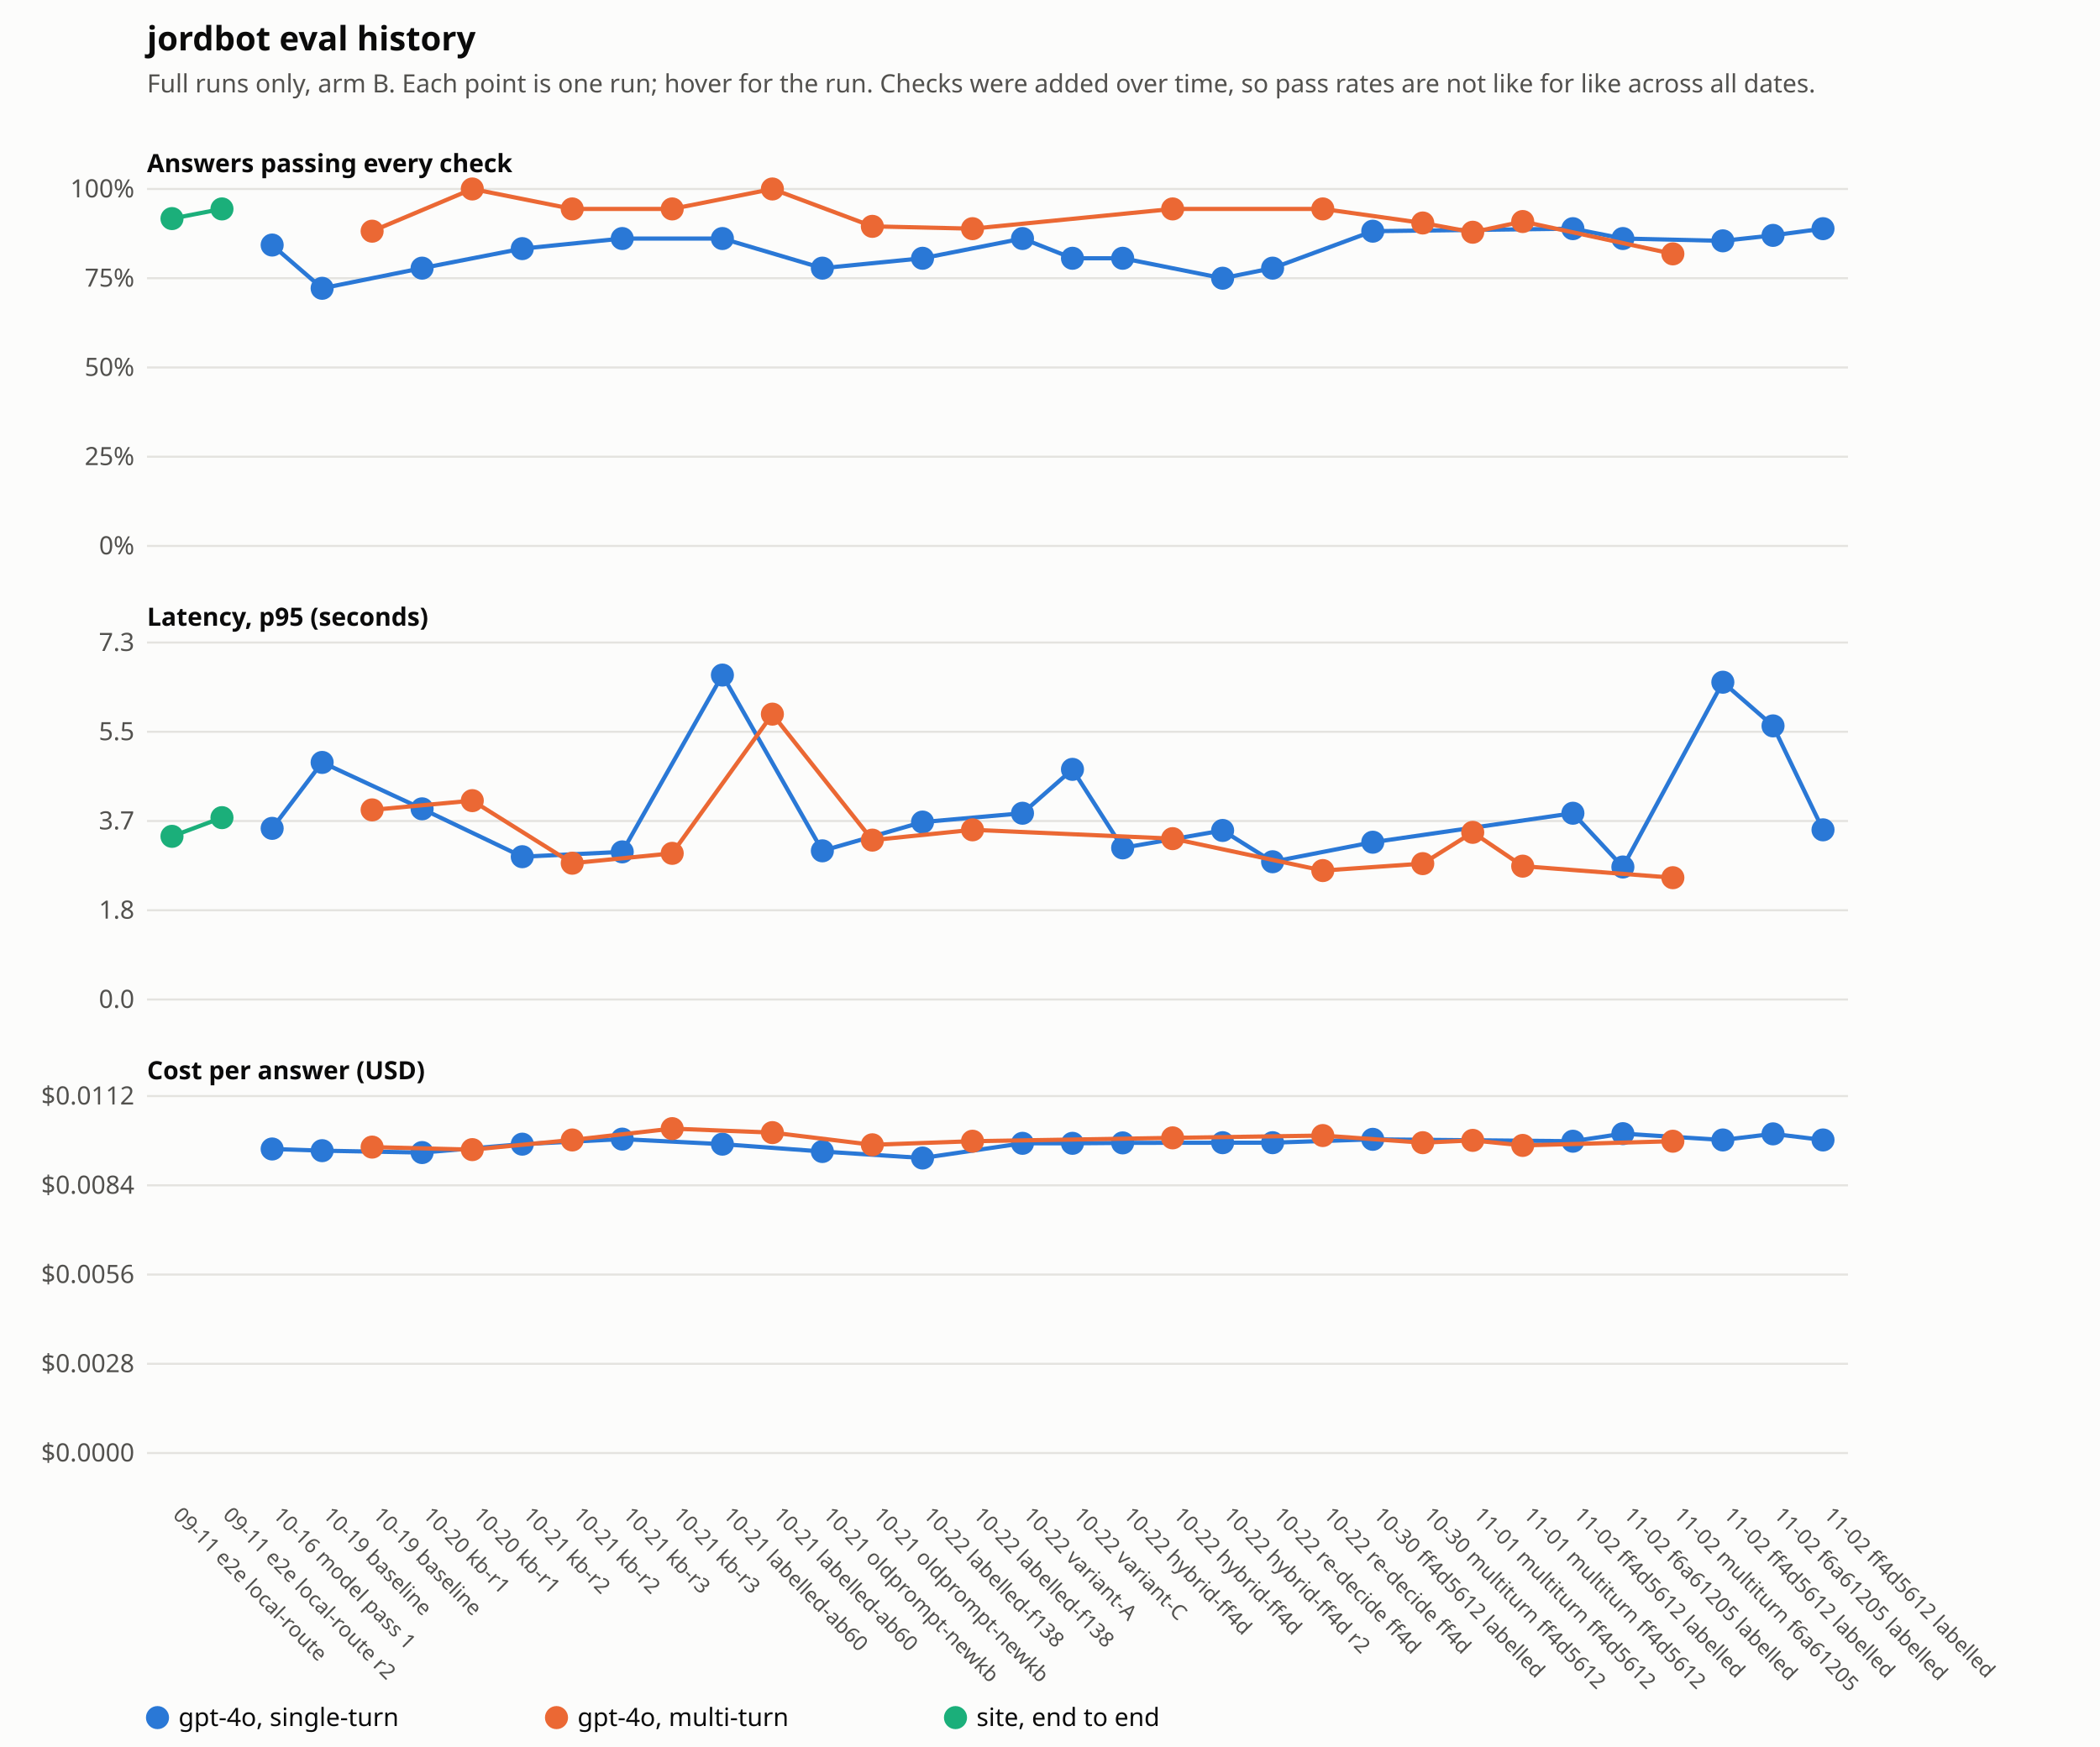
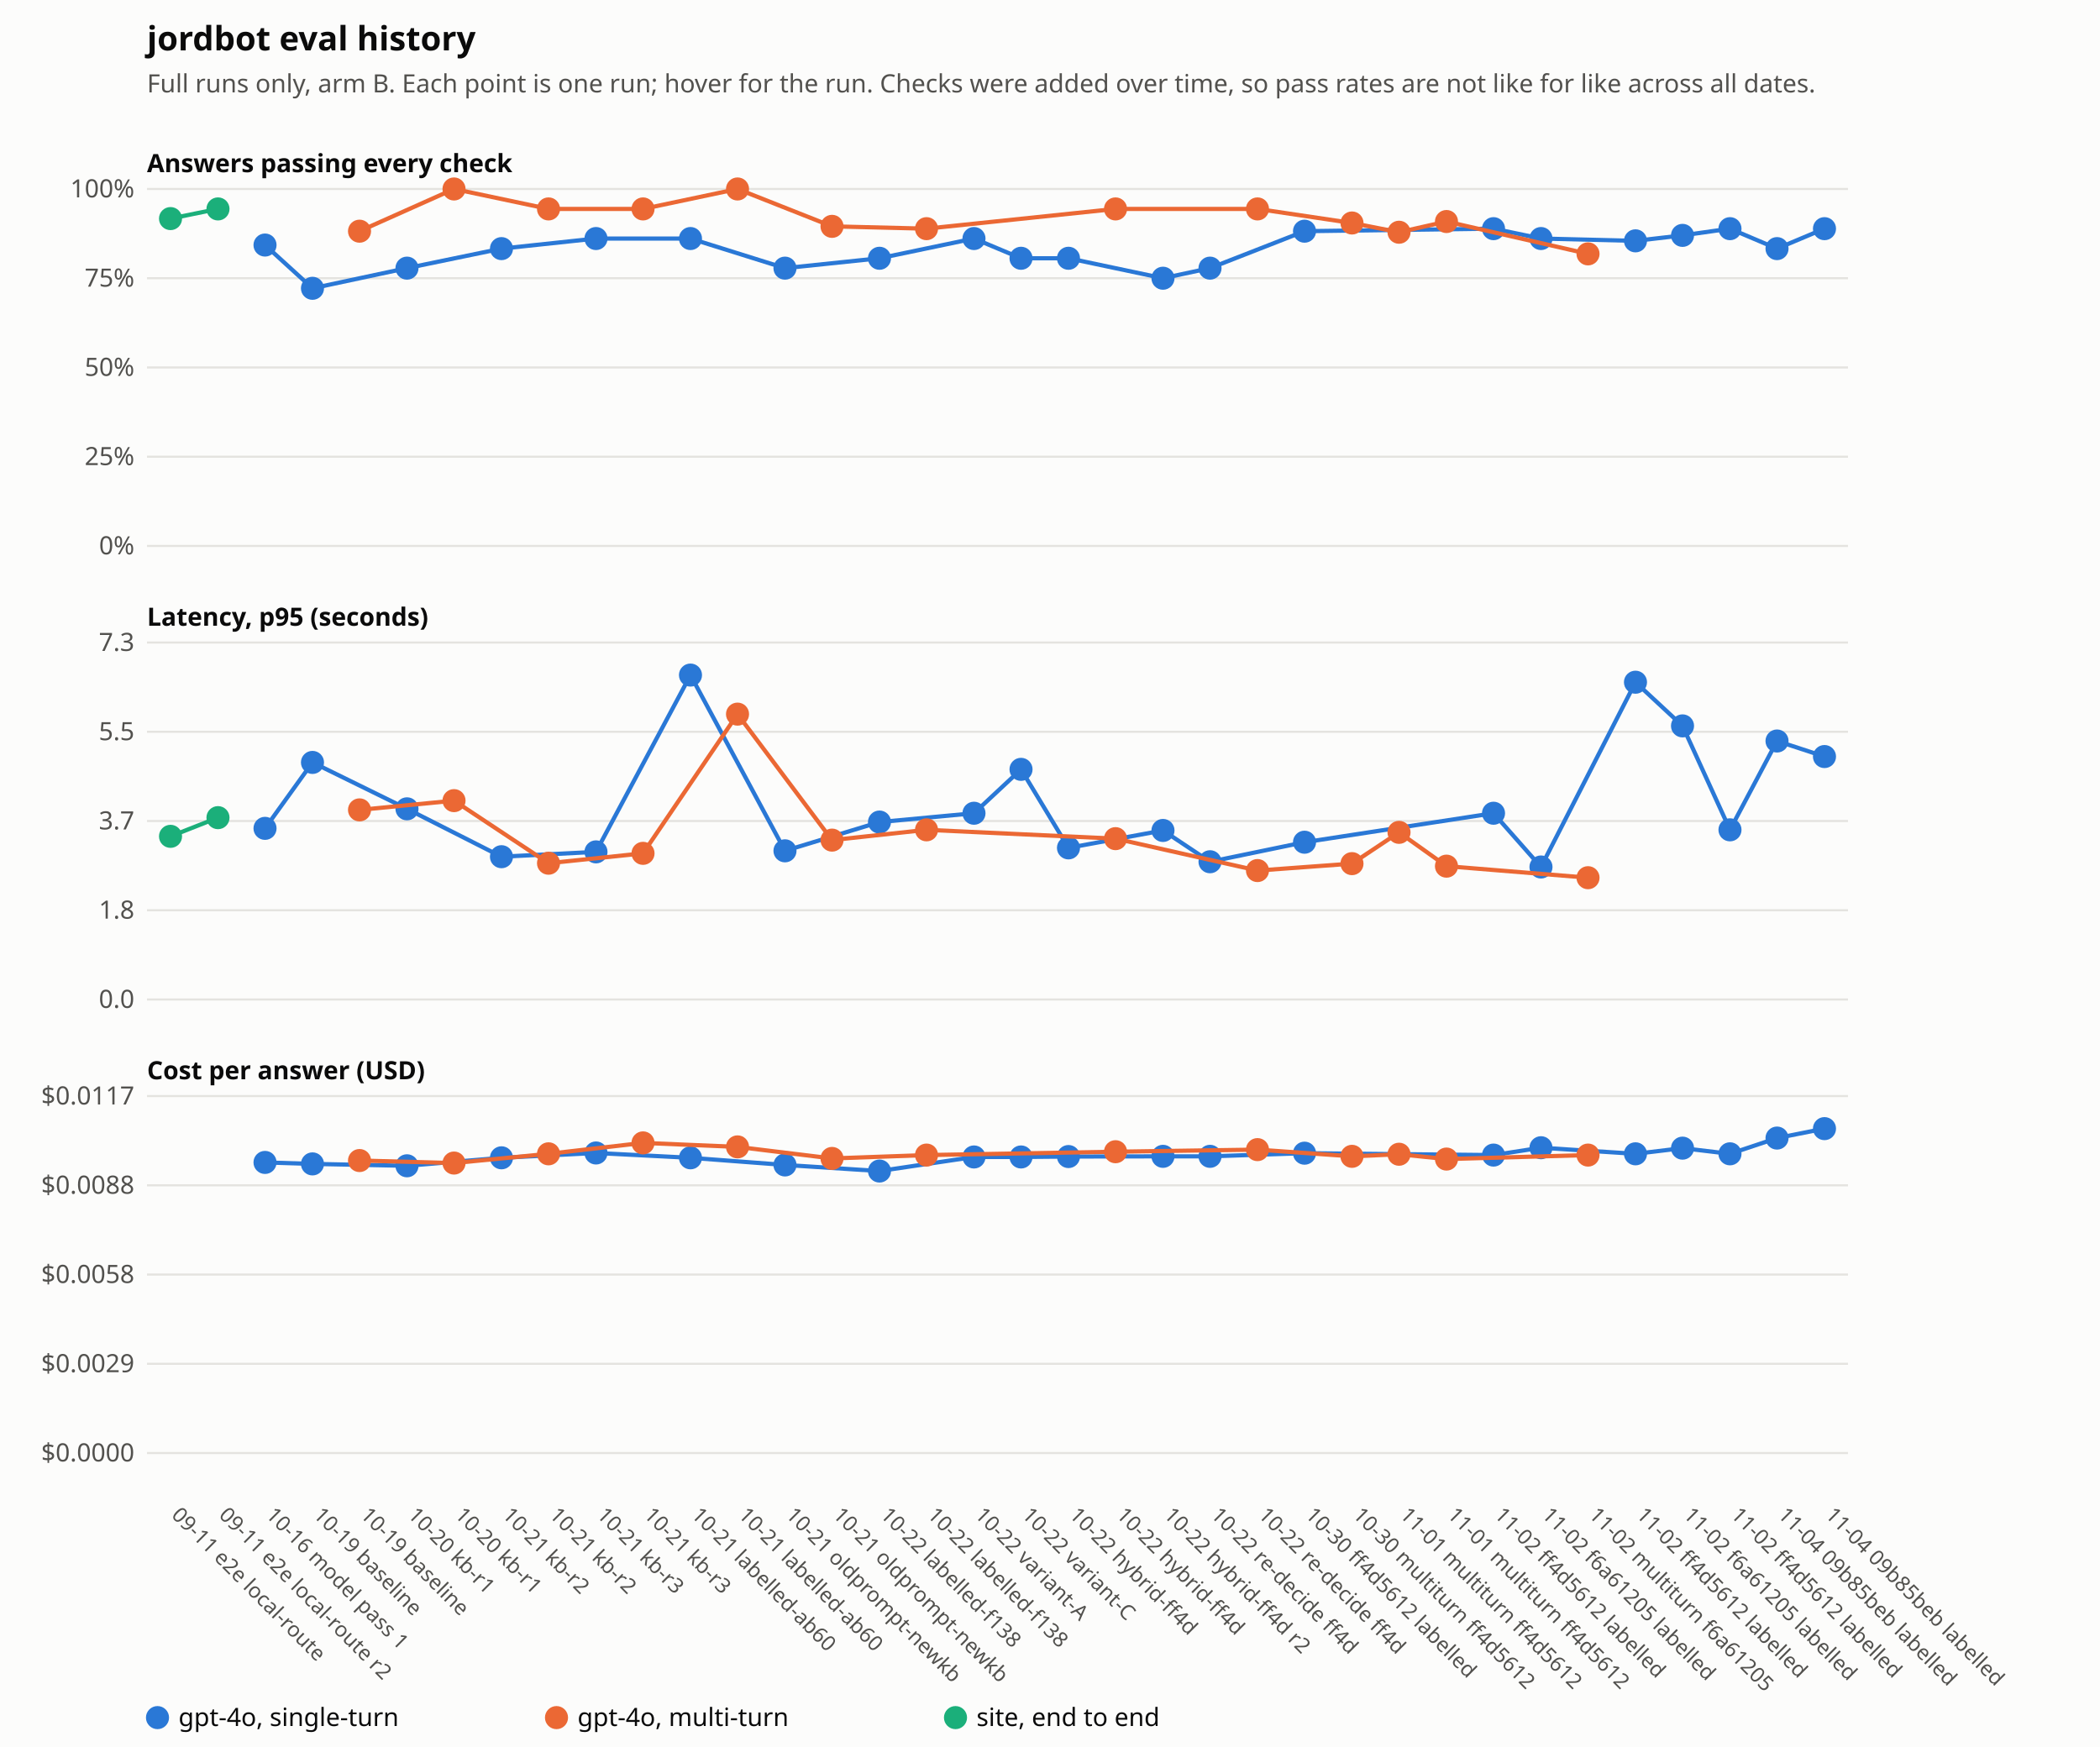
<svg xmlns="http://www.w3.org/2000/svg" viewBox="0 0 1000 832" width="1000" height="832" font-family="system-ui, sans-serif" font-size="12" role="img" aria-label="Eval history: pass rate, p95 latency and cost per answer by run">
  <style>.bg{fill:#fcfcfb}.t1{fill:#0b0b0b}.t2{fill:#52514e}.grid{stroke:#e4e3df}.s0{stroke:#2a78d6;fill:#2a78d6}.s1{stroke:#eb6834;fill:#eb6834}.s2{stroke:#1baf7a;fill:#1baf7a}@media (prefers-color-scheme: dark){.bg{fill:#1a1a19}.t1{fill:#f0efec}.t2{fill:#c3c2b7}.grid{stroke:#383835}.s0{stroke:#3987e5;fill:#3987e5}.s1{stroke:#d95926;fill:#d95926}.s2{stroke:#199e70;fill:#199e70}}</style>
  <rect class="bg" width="1000" height="832" />
  <text class="t1" x="70" y="24" font-size="16" font-weight="600">jordbot eval history</text>
  <text class="t2" x="70" y="44">Full runs only, arm B. Each point is one run; hover for the run. Checks were added over time, so pass rates are not like for like across all dates.</text>
  <text class="t1" x="70" y="82" font-weight="600">Answers passing every check</text>
  <line class="grid" x1="70" x2="880" y1="260.0" y2="260.0" />
  <text class="t2" x="64" y="264.0" text-anchor="end">0%</text>
  <line class="grid" x1="70" x2="880" y1="217.5" y2="217.5" />
  <text class="t2" x="64" y="221.5" text-anchor="end">25%</text>
  <line class="grid" x1="70" x2="880" y1="175.0" y2="175.0" />
  <text class="t2" x="64" y="179.0" text-anchor="end">50%</text>
  <line class="grid" x1="70" x2="880" y1="132.5" y2="132.5" />
  <text class="t2" x="64" y="136.5" text-anchor="end">75%</text>
  <line class="grid" x1="70" x2="880" y1="90.0" y2="90.0" />
  <text class="t2" x="64" y="94.0" text-anchor="end">100%</text>
-   <polyline class="s0" fill="none" stroke-width="2" points="129.6,116.7 153.4,137.3 201.0,127.7 248.7,118.4 296.3,113.6 344.0,113.6 391.6,127.7 439.3,123.0 486.9,113.6 510.7,123.0 534.6,123.0 582.2,132.5 606.0,127.7 653.7,110.1 749.0,108.9 772.8,113.6 820.4,114.7 844.3,112.1 868.1,108.9" style="fill:none" />
-   <circle class="s0" cx="129.6" cy="116.7" r="4.5" stroke="#fcfcfb" stroke-width="2" />
-   <circle class="s0" cx="153.4" cy="137.3" r="4.5" stroke="#fcfcfb" stroke-width="2" />
-   <circle class="s0" cx="201.0" cy="127.7" r="4.5" stroke="#fcfcfb" stroke-width="2" />
-   <circle class="s0" cx="248.7" cy="118.4" r="4.5" stroke="#fcfcfb" stroke-width="2" />
-   <circle class="s0" cx="296.3" cy="113.6" r="4.5" stroke="#fcfcfb" stroke-width="2" />
-   <circle class="s0" cx="344.0" cy="113.6" r="4.5" stroke="#fcfcfb" stroke-width="2" />
-   <circle class="s0" cx="391.6" cy="127.7" r="4.5" stroke="#fcfcfb" stroke-width="2" />
-   <circle class="s0" cx="439.3" cy="123.0" r="4.5" stroke="#fcfcfb" stroke-width="2" />
-   <circle class="s0" cx="486.9" cy="113.6" r="4.5" stroke="#fcfcfb" stroke-width="2" />
-   <circle class="s0" cx="510.7" cy="123.0" r="4.5" stroke="#fcfcfb" stroke-width="2" />
-   <circle class="s0" cx="534.6" cy="123.0" r="4.5" stroke="#fcfcfb" stroke-width="2" />
-   <circle class="s0" cx="582.2" cy="132.5" r="4.5" stroke="#fcfcfb" stroke-width="2" />
-   <circle class="s0" cx="606.0" cy="127.7" r="4.5" stroke="#fcfcfb" stroke-width="2" />
-   <circle class="s0" cx="653.7" cy="110.1" r="4.5" stroke="#fcfcfb" stroke-width="2" />
-   <circle class="s0" cx="749.0" cy="108.9" r="4.5" stroke="#fcfcfb" stroke-width="2" />
-   <circle class="s0" cx="772.8" cy="113.6" r="4.5" stroke="#fcfcfb" stroke-width="2" />
-   <circle class="s0" cx="820.4" cy="114.7" r="4.5" stroke="#fcfcfb" stroke-width="2" />
-   <circle class="s0" cx="844.3" cy="112.1" r="4.5" stroke="#fcfcfb" stroke-width="2" />
-   <circle class="s0" cx="868.1" cy="108.9" r="4.5" stroke="#fcfcfb" stroke-width="2" />
-   <polyline class="s1" fill="none" stroke-width="2" points="177.2,110.1 224.9,90.0 272.5,99.5 320.1,99.5 367.8,90.0 415.4,107.8 463.1,108.9 558.4,99.5 629.9,99.5 677.5,106.2 701.3,110.6 725.1,105.5 796.6,120.9" style="fill:none" />
-   <circle class="s1" cx="177.2" cy="110.1" r="4.5" stroke="#fcfcfb" stroke-width="2" />
-   <circle class="s1" cx="224.9" cy="90.0" r="4.5" stroke="#fcfcfb" stroke-width="2" />
-   <circle class="s1" cx="272.5" cy="99.5" r="4.5" stroke="#fcfcfb" stroke-width="2" />
-   <circle class="s1" cx="320.1" cy="99.5" r="4.5" stroke="#fcfcfb" stroke-width="2" />
-   <circle class="s1" cx="367.8" cy="90.0" r="4.5" stroke="#fcfcfb" stroke-width="2" />
-   <circle class="s1" cx="415.4" cy="107.8" r="4.5" stroke="#fcfcfb" stroke-width="2" />
-   <circle class="s1" cx="463.1" cy="108.9" r="4.5" stroke="#fcfcfb" stroke-width="2" />
-   <circle class="s1" cx="558.4" cy="99.5" r="4.5" stroke="#fcfcfb" stroke-width="2" />
-   <circle class="s1" cx="629.9" cy="99.5" r="4.5" stroke="#fcfcfb" stroke-width="2" />
-   <circle class="s1" cx="677.5" cy="106.2" r="4.5" stroke="#fcfcfb" stroke-width="2" />
-   <circle class="s1" cx="701.3" cy="110.6" r="4.5" stroke="#fcfcfb" stroke-width="2" />
-   <circle class="s1" cx="725.1" cy="105.5" r="4.5" stroke="#fcfcfb" stroke-width="2" />
-   <circle class="s1" cx="796.6" cy="120.9" r="4.5" stroke="#fcfcfb" stroke-width="2" />
-   <polyline class="s2" fill="none" stroke-width="2" points="81.9,104.1 105.7,99.5" style="fill:none" />
-   <circle class="s2" cx="81.9" cy="104.1" r="4.5" stroke="#fcfcfb" stroke-width="2" />
-   <circle class="s2" cx="105.7" cy="99.5" r="4.5" stroke="#fcfcfb" stroke-width="2" />
+   <polyline class="s0" fill="none" stroke-width="2" points="126.2,116.7 148.8,137.3 193.8,127.7 238.8,118.4 283.8,113.6 328.8,113.6 373.8,127.7 418.8,123.0 463.8,113.6 486.2,123.0 508.8,123.0 553.8,132.5 576.2,127.7 621.2,110.1 711.2,108.9 733.8,113.6 778.8,114.7 801.2,112.1 823.8,108.9 846.2,118.4 868.8,108.9" style="fill:none" />
+   <circle class="s0" cx="126.2" cy="116.7" r="4.5" stroke="#fcfcfb" stroke-width="2" />
+   <circle class="s0" cx="148.8" cy="137.3" r="4.5" stroke="#fcfcfb" stroke-width="2" />
+   <circle class="s0" cx="193.8" cy="127.7" r="4.5" stroke="#fcfcfb" stroke-width="2" />
+   <circle class="s0" cx="238.8" cy="118.4" r="4.5" stroke="#fcfcfb" stroke-width="2" />
+   <circle class="s0" cx="283.8" cy="113.6" r="4.5" stroke="#fcfcfb" stroke-width="2" />
+   <circle class="s0" cx="328.8" cy="113.6" r="4.5" stroke="#fcfcfb" stroke-width="2" />
+   <circle class="s0" cx="373.8" cy="127.7" r="4.5" stroke="#fcfcfb" stroke-width="2" />
+   <circle class="s0" cx="418.8" cy="123.0" r="4.5" stroke="#fcfcfb" stroke-width="2" />
+   <circle class="s0" cx="463.8" cy="113.6" r="4.5" stroke="#fcfcfb" stroke-width="2" />
+   <circle class="s0" cx="486.2" cy="123.0" r="4.5" stroke="#fcfcfb" stroke-width="2" />
+   <circle class="s0" cx="508.8" cy="123.0" r="4.5" stroke="#fcfcfb" stroke-width="2" />
+   <circle class="s0" cx="553.8" cy="132.5" r="4.5" stroke="#fcfcfb" stroke-width="2" />
+   <circle class="s0" cx="576.2" cy="127.7" r="4.5" stroke="#fcfcfb" stroke-width="2" />
+   <circle class="s0" cx="621.2" cy="110.1" r="4.5" stroke="#fcfcfb" stroke-width="2" />
+   <circle class="s0" cx="711.2" cy="108.9" r="4.5" stroke="#fcfcfb" stroke-width="2" />
+   <circle class="s0" cx="733.8" cy="113.6" r="4.5" stroke="#fcfcfb" stroke-width="2" />
+   <circle class="s0" cx="778.8" cy="114.7" r="4.5" stroke="#fcfcfb" stroke-width="2" />
+   <circle class="s0" cx="801.2" cy="112.1" r="4.5" stroke="#fcfcfb" stroke-width="2" />
+   <circle class="s0" cx="823.8" cy="108.9" r="4.5" stroke="#fcfcfb" stroke-width="2" />
+   <circle class="s0" cx="846.2" cy="118.4" r="4.5" stroke="#fcfcfb" stroke-width="2" />
+   <circle class="s0" cx="868.8" cy="108.9" r="4.5" stroke="#fcfcfb" stroke-width="2" />
+   <polyline class="s1" fill="none" stroke-width="2" points="171.2,110.1 216.2,90.0 261.2,99.5 306.2,99.5 351.2,90.0 396.2,107.8 441.2,108.9 531.2,99.5 598.8,99.5 643.8,106.2 666.2,110.6 688.8,105.5 756.2,120.9" style="fill:none" />
+   <circle class="s1" cx="171.2" cy="110.1" r="4.5" stroke="#fcfcfb" stroke-width="2" />
+   <circle class="s1" cx="216.2" cy="90.0" r="4.5" stroke="#fcfcfb" stroke-width="2" />
+   <circle class="s1" cx="261.2" cy="99.5" r="4.5" stroke="#fcfcfb" stroke-width="2" />
+   <circle class="s1" cx="306.2" cy="99.5" r="4.5" stroke="#fcfcfb" stroke-width="2" />
+   <circle class="s1" cx="351.2" cy="90.0" r="4.5" stroke="#fcfcfb" stroke-width="2" />
+   <circle class="s1" cx="396.2" cy="107.8" r="4.5" stroke="#fcfcfb" stroke-width="2" />
+   <circle class="s1" cx="441.2" cy="108.9" r="4.5" stroke="#fcfcfb" stroke-width="2" />
+   <circle class="s1" cx="531.2" cy="99.5" r="4.5" stroke="#fcfcfb" stroke-width="2" />
+   <circle class="s1" cx="598.8" cy="99.5" r="4.5" stroke="#fcfcfb" stroke-width="2" />
+   <circle class="s1" cx="643.8" cy="106.2" r="4.5" stroke="#fcfcfb" stroke-width="2" />
+   <circle class="s1" cx="666.2" cy="110.6" r="4.5" stroke="#fcfcfb" stroke-width="2" />
+   <circle class="s1" cx="688.8" cy="105.5" r="4.5" stroke="#fcfcfb" stroke-width="2" />
+   <circle class="s1" cx="756.2" cy="120.9" r="4.5" stroke="#fcfcfb" stroke-width="2" />
+   <polyline class="s2" fill="none" stroke-width="2" points="81.2,104.1 103.8,99.5" style="fill:none" />
+   <circle class="s2" cx="81.2" cy="104.1" r="4.5" stroke="#fcfcfb" stroke-width="2" />
+   <circle class="s2" cx="103.8" cy="99.5" r="4.5" stroke="#fcfcfb" stroke-width="2" />
  <text class="t1" x="70" y="298" font-weight="600">Latency, p95 (seconds)</text>
  <line class="grid" x1="70" x2="880" y1="476.0" y2="476.0" />
  <text class="t2" x="64" y="480.0" text-anchor="end">0.0</text>
  <line class="grid" x1="70" x2="880" y1="433.5" y2="433.5" />
  <text class="t2" x="64" y="437.5" text-anchor="end">1.8</text>
  <line class="grid" x1="70" x2="880" y1="391.0" y2="391.0" />
  <text class="t2" x="64" y="395.0" text-anchor="end">3.7</text>
  <line class="grid" x1="70" x2="880" y1="348.5" y2="348.5" />
  <text class="t2" x="64" y="352.5" text-anchor="end">5.5</text>
  <line class="grid" x1="70" x2="880" y1="306.0" y2="306.0" />
  <text class="t2" x="64" y="310.0" text-anchor="end">7.3</text>
-   <polyline class="s0" fill="none" stroke-width="2" points="129.6,394.5 153.4,363.1 201.0,385.2 248.7,408.0 296.3,405.7 344.0,321.5 391.6,405.2 439.3,391.5 486.9,387.3 510.7,366.4 534.6,403.8 582.2,395.5 606.0,410.4 653.7,401.1 749.0,387.3 772.8,412.9 820.4,324.9 844.3,345.7 868.1,395.2" style="fill:none" />
-   <circle class="s0" cx="129.6" cy="394.5" r="4.5" stroke="#fcfcfb" stroke-width="2" />
-   <circle class="s0" cx="153.4" cy="363.1" r="4.5" stroke="#fcfcfb" stroke-width="2" />
-   <circle class="s0" cx="201.0" cy="385.2" r="4.5" stroke="#fcfcfb" stroke-width="2" />
-   <circle class="s0" cx="248.7" cy="408.0" r="4.5" stroke="#fcfcfb" stroke-width="2" />
-   <circle class="s0" cx="296.3" cy="405.7" r="4.5" stroke="#fcfcfb" stroke-width="2" />
-   <circle class="s0" cx="344.0" cy="321.5" r="4.5" stroke="#fcfcfb" stroke-width="2" />
-   <circle class="s0" cx="391.6" cy="405.2" r="4.5" stroke="#fcfcfb" stroke-width="2" />
-   <circle class="s0" cx="439.3" cy="391.5" r="4.5" stroke="#fcfcfb" stroke-width="2" />
-   <circle class="s0" cx="486.9" cy="387.3" r="4.5" stroke="#fcfcfb" stroke-width="2" />
-   <circle class="s0" cx="510.7" cy="366.4" r="4.5" stroke="#fcfcfb" stroke-width="2" />
-   <circle class="s0" cx="534.6" cy="403.8" r="4.5" stroke="#fcfcfb" stroke-width="2" />
-   <circle class="s0" cx="582.2" cy="395.5" r="4.5" stroke="#fcfcfb" stroke-width="2" />
-   <circle class="s0" cx="606.0" cy="410.4" r="4.5" stroke="#fcfcfb" stroke-width="2" />
-   <circle class="s0" cx="653.7" cy="401.1" r="4.5" stroke="#fcfcfb" stroke-width="2" />
-   <circle class="s0" cx="749.0" cy="387.3" r="4.5" stroke="#fcfcfb" stroke-width="2" />
-   <circle class="s0" cx="772.8" cy="412.9" r="4.5" stroke="#fcfcfb" stroke-width="2" />
-   <circle class="s0" cx="820.4" cy="324.9" r="4.5" stroke="#fcfcfb" stroke-width="2" />
-   <circle class="s0" cx="844.3" cy="345.7" r="4.5" stroke="#fcfcfb" stroke-width="2" />
-   <circle class="s0" cx="868.1" cy="395.2" r="4.5" stroke="#fcfcfb" stroke-width="2" />
-   <polyline class="s1" fill="none" stroke-width="2" points="177.2,385.7 224.9,381.3 272.5,411.1 320.1,406.4 367.8,340.1 415.4,400.1 463.1,395.2 558.4,399.4 629.9,414.6 677.5,411.3 701.3,396.4 725.1,412.5 796.6,418.0" style="fill:none" />
-   <circle class="s1" cx="177.2" cy="385.7" r="4.5" stroke="#fcfcfb" stroke-width="2" />
-   <circle class="s1" cx="224.9" cy="381.3" r="4.5" stroke="#fcfcfb" stroke-width="2" />
-   <circle class="s1" cx="272.5" cy="411.1" r="4.5" stroke="#fcfcfb" stroke-width="2" />
-   <circle class="s1" cx="320.1" cy="406.4" r="4.5" stroke="#fcfcfb" stroke-width="2" />
-   <circle class="s1" cx="367.8" cy="340.1" r="4.5" stroke="#fcfcfb" stroke-width="2" />
-   <circle class="s1" cx="415.4" cy="400.1" r="4.5" stroke="#fcfcfb" stroke-width="2" />
-   <circle class="s1" cx="463.1" cy="395.2" r="4.5" stroke="#fcfcfb" stroke-width="2" />
-   <circle class="s1" cx="558.4" cy="399.4" r="4.5" stroke="#fcfcfb" stroke-width="2" />
-   <circle class="s1" cx="629.9" cy="414.6" r="4.5" stroke="#fcfcfb" stroke-width="2" />
-   <circle class="s1" cx="677.5" cy="411.3" r="4.5" stroke="#fcfcfb" stroke-width="2" />
-   <circle class="s1" cx="701.3" cy="396.4" r="4.5" stroke="#fcfcfb" stroke-width="2" />
-   <circle class="s1" cx="725.1" cy="412.5" r="4.5" stroke="#fcfcfb" stroke-width="2" />
-   <circle class="s1" cx="796.6" cy="418.0" r="4.5" stroke="#fcfcfb" stroke-width="2" />
-   <polyline class="s2" fill="none" stroke-width="2" points="81.9,398.3 105.7,389.4" style="fill:none" />
-   <circle class="s2" cx="81.9" cy="398.3" r="4.5" stroke="#fcfcfb" stroke-width="2" />
-   <circle class="s2" cx="105.7" cy="389.4" r="4.5" stroke="#fcfcfb" stroke-width="2" />
+   <polyline class="s0" fill="none" stroke-width="2" points="126.2,394.5 148.8,363.1 193.8,385.2 238.8,408.0 283.8,405.7 328.8,321.5 373.8,405.2 418.8,391.5 463.8,387.3 486.2,366.4 508.8,403.8 553.8,395.5 576.2,410.4 621.2,401.1 711.2,387.3 733.8,412.9 778.8,324.9 801.2,345.7 823.8,395.2 846.2,352.9 868.8,360.3" style="fill:none" />
+   <circle class="s0" cx="126.2" cy="394.5" r="4.5" stroke="#fcfcfb" stroke-width="2" />
+   <circle class="s0" cx="148.8" cy="363.1" r="4.5" stroke="#fcfcfb" stroke-width="2" />
+   <circle class="s0" cx="193.8" cy="385.2" r="4.5" stroke="#fcfcfb" stroke-width="2" />
+   <circle class="s0" cx="238.8" cy="408.0" r="4.5" stroke="#fcfcfb" stroke-width="2" />
+   <circle class="s0" cx="283.8" cy="405.7" r="4.5" stroke="#fcfcfb" stroke-width="2" />
+   <circle class="s0" cx="328.8" cy="321.5" r="4.5" stroke="#fcfcfb" stroke-width="2" />
+   <circle class="s0" cx="373.8" cy="405.2" r="4.5" stroke="#fcfcfb" stroke-width="2" />
+   <circle class="s0" cx="418.8" cy="391.5" r="4.5" stroke="#fcfcfb" stroke-width="2" />
+   <circle class="s0" cx="463.8" cy="387.3" r="4.5" stroke="#fcfcfb" stroke-width="2" />
+   <circle class="s0" cx="486.2" cy="366.4" r="4.5" stroke="#fcfcfb" stroke-width="2" />
+   <circle class="s0" cx="508.8" cy="403.8" r="4.5" stroke="#fcfcfb" stroke-width="2" />
+   <circle class="s0" cx="553.8" cy="395.5" r="4.5" stroke="#fcfcfb" stroke-width="2" />
+   <circle class="s0" cx="576.2" cy="410.4" r="4.5" stroke="#fcfcfb" stroke-width="2" />
+   <circle class="s0" cx="621.2" cy="401.1" r="4.5" stroke="#fcfcfb" stroke-width="2" />
+   <circle class="s0" cx="711.2" cy="387.3" r="4.5" stroke="#fcfcfb" stroke-width="2" />
+   <circle class="s0" cx="733.8" cy="412.9" r="4.5" stroke="#fcfcfb" stroke-width="2" />
+   <circle class="s0" cx="778.8" cy="324.9" r="4.5" stroke="#fcfcfb" stroke-width="2" />
+   <circle class="s0" cx="801.2" cy="345.7" r="4.5" stroke="#fcfcfb" stroke-width="2" />
+   <circle class="s0" cx="823.8" cy="395.2" r="4.5" stroke="#fcfcfb" stroke-width="2" />
+   <circle class="s0" cx="846.2" cy="352.9" r="4.5" stroke="#fcfcfb" stroke-width="2" />
+   <circle class="s0" cx="868.8" cy="360.3" r="4.5" stroke="#fcfcfb" stroke-width="2" />
+   <polyline class="s1" fill="none" stroke-width="2" points="171.2,385.7 216.2,381.3 261.2,411.1 306.2,406.4 351.2,340.1 396.2,400.1 441.2,395.2 531.2,399.4 598.8,414.6 643.8,411.3 666.2,396.4 688.8,412.5 756.2,418.0" style="fill:none" />
+   <circle class="s1" cx="171.2" cy="385.7" r="4.5" stroke="#fcfcfb" stroke-width="2" />
+   <circle class="s1" cx="216.2" cy="381.3" r="4.5" stroke="#fcfcfb" stroke-width="2" />
+   <circle class="s1" cx="261.2" cy="411.1" r="4.5" stroke="#fcfcfb" stroke-width="2" />
+   <circle class="s1" cx="306.2" cy="406.4" r="4.5" stroke="#fcfcfb" stroke-width="2" />
+   <circle class="s1" cx="351.2" cy="340.1" r="4.5" stroke="#fcfcfb" stroke-width="2" />
+   <circle class="s1" cx="396.2" cy="400.1" r="4.5" stroke="#fcfcfb" stroke-width="2" />
+   <circle class="s1" cx="441.2" cy="395.2" r="4.5" stroke="#fcfcfb" stroke-width="2" />
+   <circle class="s1" cx="531.2" cy="399.4" r="4.5" stroke="#fcfcfb" stroke-width="2" />
+   <circle class="s1" cx="598.8" cy="414.6" r="4.5" stroke="#fcfcfb" stroke-width="2" />
+   <circle class="s1" cx="643.8" cy="411.3" r="4.5" stroke="#fcfcfb" stroke-width="2" />
+   <circle class="s1" cx="666.2" cy="396.4" r="4.5" stroke="#fcfcfb" stroke-width="2" />
+   <circle class="s1" cx="688.8" cy="412.5" r="4.5" stroke="#fcfcfb" stroke-width="2" />
+   <circle class="s1" cx="756.2" cy="418.0" r="4.5" stroke="#fcfcfb" stroke-width="2" />
+   <polyline class="s2" fill="none" stroke-width="2" points="81.2,398.3 103.8,389.4" style="fill:none" />
+   <circle class="s2" cx="81.2" cy="398.3" r="4.5" stroke="#fcfcfb" stroke-width="2" />
+   <circle class="s2" cx="103.8" cy="389.4" r="4.5" stroke="#fcfcfb" stroke-width="2" />
  <text class="t1" x="70" y="514" font-weight="600">Cost per answer (USD)</text>
  <line class="grid" x1="70" x2="880" y1="692.0" y2="692.0" />
  <text class="t2" x="64" y="696.0" text-anchor="end">$0.0000</text>
  <line class="grid" x1="70" x2="880" y1="649.5" y2="649.5" />
-   <text class="t2" x="64" y="653.5" text-anchor="end">$0.0028</text>
+   <text class="t2" x="64" y="653.5" text-anchor="end">$0.0029</text>
  <line class="grid" x1="70" x2="880" y1="607.0" y2="607.0" />
-   <text class="t2" x="64" y="611.0" text-anchor="end">$0.0056</text>
+   <text class="t2" x="64" y="611.0" text-anchor="end">$0.0058</text>
  <line class="grid" x1="70" x2="880" y1="564.5" y2="564.5" />
-   <text class="t2" x="64" y="568.5" text-anchor="end">$0.0084</text>
+   <text class="t2" x="64" y="568.5" text-anchor="end">$0.0088</text>
  <line class="grid" x1="70" x2="880" y1="522.0" y2="522.0" />
-   <text class="t2" x="64" y="526.0" text-anchor="end">$0.0112</text>
-   <polyline class="s0" fill="none" stroke-width="2" points="129.6,547.2 153.4,548.0 201.0,548.9 248.7,544.9 296.3,542.5 344.0,544.9 391.6,548.4 439.3,551.5 486.9,544.5 510.7,544.5 534.6,544.3 582.2,544.2 606.0,544.2 653.7,542.6 749.0,543.5 772.8,539.9 820.4,542.9 844.3,540.0 868.1,542.9" style="fill:none" />
-   <circle class="s0" cx="129.6" cy="547.2" r="4.5" stroke="#fcfcfb" stroke-width="2" />
-   <circle class="s0" cx="153.4" cy="548.0" r="4.5" stroke="#fcfcfb" stroke-width="2" />
-   <circle class="s0" cx="201.0" cy="548.9" r="4.5" stroke="#fcfcfb" stroke-width="2" />
-   <circle class="s0" cx="248.7" cy="544.9" r="4.5" stroke="#fcfcfb" stroke-width="2" />
-   <circle class="s0" cx="296.3" cy="542.5" r="4.5" stroke="#fcfcfb" stroke-width="2" />
-   <circle class="s0" cx="344.0" cy="544.9" r="4.5" stroke="#fcfcfb" stroke-width="2" />
-   <circle class="s0" cx="391.6" cy="548.4" r="4.5" stroke="#fcfcfb" stroke-width="2" />
-   <circle class="s0" cx="439.3" cy="551.5" r="4.5" stroke="#fcfcfb" stroke-width="2" />
-   <circle class="s0" cx="486.9" cy="544.5" r="4.5" stroke="#fcfcfb" stroke-width="2" />
-   <circle class="s0" cx="510.7" cy="544.5" r="4.5" stroke="#fcfcfb" stroke-width="2" />
-   <circle class="s0" cx="534.6" cy="544.3" r="4.5" stroke="#fcfcfb" stroke-width="2" />
-   <circle class="s0" cx="582.2" cy="544.2" r="4.5" stroke="#fcfcfb" stroke-width="2" />
-   <circle class="s0" cx="606.0" cy="544.2" r="4.5" stroke="#fcfcfb" stroke-width="2" />
-   <circle class="s0" cx="653.7" cy="542.6" r="4.5" stroke="#fcfcfb" stroke-width="2" />
-   <circle class="s0" cx="749.0" cy="543.5" r="4.5" stroke="#fcfcfb" stroke-width="2" />
-   <circle class="s0" cx="772.8" cy="539.9" r="4.5" stroke="#fcfcfb" stroke-width="2" />
-   <circle class="s0" cx="820.4" cy="542.9" r="4.5" stroke="#fcfcfb" stroke-width="2" />
-   <circle class="s0" cx="844.3" cy="540.0" r="4.5" stroke="#fcfcfb" stroke-width="2" />
-   <circle class="s0" cx="868.1" cy="542.9" r="4.5" stroke="#fcfcfb" stroke-width="2" />
-   <polyline class="s1" fill="none" stroke-width="2" points="177.2,546.3 224.9,547.5 272.5,542.9 320.1,537.5 367.8,539.4 415.4,545.2 463.1,543.5 558.4,541.9 629.9,540.8 677.5,544.2 701.3,543.1 725.1,545.5 796.6,543.5" style="fill:none" />
-   <circle class="s1" cx="177.2" cy="546.3" r="4.5" stroke="#fcfcfb" stroke-width="2" />
-   <circle class="s1" cx="224.9" cy="547.5" r="4.5" stroke="#fcfcfb" stroke-width="2" />
-   <circle class="s1" cx="272.5" cy="542.9" r="4.5" stroke="#fcfcfb" stroke-width="2" />
-   <circle class="s1" cx="320.1" cy="537.5" r="4.5" stroke="#fcfcfb" stroke-width="2" />
-   <circle class="s1" cx="367.8" cy="539.4" r="4.5" stroke="#fcfcfb" stroke-width="2" />
-   <circle class="s1" cx="415.4" cy="545.2" r="4.5" stroke="#fcfcfb" stroke-width="2" />
-   <circle class="s1" cx="463.1" cy="543.5" r="4.5" stroke="#fcfcfb" stroke-width="2" />
-   <circle class="s1" cx="558.4" cy="541.9" r="4.5" stroke="#fcfcfb" stroke-width="2" />
-   <circle class="s1" cx="629.9" cy="540.8" r="4.5" stroke="#fcfcfb" stroke-width="2" />
-   <circle class="s1" cx="677.5" cy="544.2" r="4.5" stroke="#fcfcfb" stroke-width="2" />
-   <circle class="s1" cx="701.3" cy="543.1" r="4.5" stroke="#fcfcfb" stroke-width="2" />
-   <circle class="s1" cx="725.1" cy="545.5" r="4.5" stroke="#fcfcfb" stroke-width="2" />
-   <circle class="s1" cx="796.6" cy="543.5" r="4.5" stroke="#fcfcfb" stroke-width="2" />
-   <text class="t2" font-size="10" transform="translate(81.9,722) rotate(45)">09-11 e2e local-route</text>
-   <text class="t2" font-size="10" transform="translate(105.7,722) rotate(45)">09-11 e2e local-route r2</text>
-   <text class="t2" font-size="10" transform="translate(129.6,722) rotate(45)">10-16 model pass 1</text>
-   <text class="t2" font-size="10" transform="translate(153.4,722) rotate(45)">10-19 baseline</text>
-   <text class="t2" font-size="10" transform="translate(177.2,722) rotate(45)">10-19 baseline</text>
-   <text class="t2" font-size="10" transform="translate(201.0,722) rotate(45)">10-20 kb-r1</text>
-   <text class="t2" font-size="10" transform="translate(224.9,722) rotate(45)">10-20 kb-r1</text>
-   <text class="t2" font-size="10" transform="translate(248.7,722) rotate(45)">10-21 kb-r2</text>
-   <text class="t2" font-size="10" transform="translate(272.5,722) rotate(45)">10-21 kb-r2</text>
-   <text class="t2" font-size="10" transform="translate(296.3,722) rotate(45)">10-21 kb-r3</text>
-   <text class="t2" font-size="10" transform="translate(320.1,722) rotate(45)">10-21 kb-r3</text>
-   <text class="t2" font-size="10" transform="translate(344.0,722) rotate(45)">10-21 labelled-ab60</text>
-   <text class="t2" font-size="10" transform="translate(367.8,722) rotate(45)">10-21 labelled-ab60</text>
-   <text class="t2" font-size="10" transform="translate(391.6,722) rotate(45)">10-21 oldprompt-newkb</text>
-   <text class="t2" font-size="10" transform="translate(415.4,722) rotate(45)">10-21 oldprompt-newkb</text>
-   <text class="t2" font-size="10" transform="translate(439.3,722) rotate(45)">10-22 labelled-f138</text>
-   <text class="t2" font-size="10" transform="translate(463.1,722) rotate(45)">10-22 labelled-f138</text>
-   <text class="t2" font-size="10" transform="translate(486.9,722) rotate(45)">10-22 variant-A</text>
-   <text class="t2" font-size="10" transform="translate(510.7,722) rotate(45)">10-22 variant-C</text>
-   <text class="t2" font-size="10" transform="translate(534.6,722) rotate(45)">10-22 hybrid-ff4d</text>
-   <text class="t2" font-size="10" transform="translate(558.4,722) rotate(45)">10-22 hybrid-ff4d</text>
-   <text class="t2" font-size="10" transform="translate(582.2,722) rotate(45)">10-22 hybrid-ff4d r2</text>
-   <text class="t2" font-size="10" transform="translate(606.0,722) rotate(45)">10-22 re-decide ff4d</text>
-   <text class="t2" font-size="10" transform="translate(629.9,722) rotate(45)">10-22 re-decide ff4d</text>
-   <text class="t2" font-size="10" transform="translate(653.7,722) rotate(45)">10-30 ff4d5612 labelled</text>
-   <text class="t2" font-size="10" transform="translate(677.5,722) rotate(45)">10-30 multiturn ff4d5612</text>
-   <text class="t2" font-size="10" transform="translate(701.3,722) rotate(45)">11-01 multiturn ff4d5612</text>
-   <text class="t2" font-size="10" transform="translate(725.1,722) rotate(45)">11-01 multiturn ff4d5612</text>
-   <text class="t2" font-size="10" transform="translate(749.0,722) rotate(45)">11-02 ff4d5612 labelled</text>
-   <text class="t2" font-size="10" transform="translate(772.8,722) rotate(45)">11-02 f6a61205 labelled</text>
-   <text class="t2" font-size="10" transform="translate(796.6,722) rotate(45)">11-02 multiturn f6a61205</text>
-   <text class="t2" font-size="10" transform="translate(820.4,722) rotate(45)">11-02 ff4d5612 labelled</text>
-   <text class="t2" font-size="10" transform="translate(844.3,722) rotate(45)">11-02 f6a61205 labelled</text>
-   <text class="t2" font-size="10" transform="translate(868.1,722) rotate(45)">11-02 ff4d5612 labelled</text>
+   <text class="t2" x="64" y="526.0" text-anchor="end">$0.0117</text>
+   <polyline class="s0" fill="none" stroke-width="2" points="126.2,553.6 148.8,554.3 193.8,555.2 238.8,551.4 283.8,549.1 328.8,551.4 373.8,554.8 418.8,557.7 463.8,551.0 486.2,551.0 508.8,550.8 553.8,550.7 576.2,550.7 621.2,549.2 711.2,550.1 733.8,546.6 778.8,549.5 801.2,546.8 823.8,549.5 846.2,542.0 868.8,537.5" style="fill:none" />
+   <circle class="s0" cx="126.2" cy="553.6" r="4.5" stroke="#fcfcfb" stroke-width="2" />
+   <circle class="s0" cx="148.8" cy="554.3" r="4.5" stroke="#fcfcfb" stroke-width="2" />
+   <circle class="s0" cx="193.8" cy="555.2" r="4.5" stroke="#fcfcfb" stroke-width="2" />
+   <circle class="s0" cx="238.8" cy="551.4" r="4.5" stroke="#fcfcfb" stroke-width="2" />
+   <circle class="s0" cx="283.8" cy="549.1" r="4.5" stroke="#fcfcfb" stroke-width="2" />
+   <circle class="s0" cx="328.8" cy="551.4" r="4.5" stroke="#fcfcfb" stroke-width="2" />
+   <circle class="s0" cx="373.8" cy="554.8" r="4.5" stroke="#fcfcfb" stroke-width="2" />
+   <circle class="s0" cx="418.8" cy="557.7" r="4.5" stroke="#fcfcfb" stroke-width="2" />
+   <circle class="s0" cx="463.8" cy="551.0" r="4.5" stroke="#fcfcfb" stroke-width="2" />
+   <circle class="s0" cx="486.2" cy="551.0" r="4.5" stroke="#fcfcfb" stroke-width="2" />
+   <circle class="s0" cx="508.8" cy="550.8" r="4.5" stroke="#fcfcfb" stroke-width="2" />
+   <circle class="s0" cx="553.8" cy="550.7" r="4.5" stroke="#fcfcfb" stroke-width="2" />
+   <circle class="s0" cx="576.2" cy="550.7" r="4.5" stroke="#fcfcfb" stroke-width="2" />
+   <circle class="s0" cx="621.2" cy="549.2" r="4.5" stroke="#fcfcfb" stroke-width="2" />
+   <circle class="s0" cx="711.2" cy="550.1" r="4.5" stroke="#fcfcfb" stroke-width="2" />
+   <circle class="s0" cx="733.8" cy="546.6" r="4.5" stroke="#fcfcfb" stroke-width="2" />
+   <circle class="s0" cx="778.8" cy="549.5" r="4.5" stroke="#fcfcfb" stroke-width="2" />
+   <circle class="s0" cx="801.2" cy="546.8" r="4.5" stroke="#fcfcfb" stroke-width="2" />
+   <circle class="s0" cx="823.8" cy="549.5" r="4.5" stroke="#fcfcfb" stroke-width="2" />
+   <circle class="s0" cx="846.2" cy="542.0" r="4.5" stroke="#fcfcfb" stroke-width="2" />
+   <circle class="s0" cx="868.8" cy="537.5" r="4.5" stroke="#fcfcfb" stroke-width="2" />
+   <polyline class="s1" fill="none" stroke-width="2" points="171.2,552.7 216.2,553.9 261.2,549.5 306.2,544.3 351.2,546.2 396.2,551.7 441.2,550.1 531.2,548.5 598.8,547.5 643.8,550.7 666.2,549.7 688.8,552.0 756.2,550.1" style="fill:none" />
+   <circle class="s1" cx="171.2" cy="552.7" r="4.5" stroke="#fcfcfb" stroke-width="2" />
+   <circle class="s1" cx="216.2" cy="553.9" r="4.5" stroke="#fcfcfb" stroke-width="2" />
+   <circle class="s1" cx="261.2" cy="549.5" r="4.5" stroke="#fcfcfb" stroke-width="2" />
+   <circle class="s1" cx="306.2" cy="544.3" r="4.5" stroke="#fcfcfb" stroke-width="2" />
+   <circle class="s1" cx="351.2" cy="546.2" r="4.5" stroke="#fcfcfb" stroke-width="2" />
+   <circle class="s1" cx="396.2" cy="551.7" r="4.5" stroke="#fcfcfb" stroke-width="2" />
+   <circle class="s1" cx="441.2" cy="550.1" r="4.5" stroke="#fcfcfb" stroke-width="2" />
+   <circle class="s1" cx="531.2" cy="548.5" r="4.5" stroke="#fcfcfb" stroke-width="2" />
+   <circle class="s1" cx="598.8" cy="547.5" r="4.5" stroke="#fcfcfb" stroke-width="2" />
+   <circle class="s1" cx="643.8" cy="550.7" r="4.5" stroke="#fcfcfb" stroke-width="2" />
+   <circle class="s1" cx="666.2" cy="549.7" r="4.5" stroke="#fcfcfb" stroke-width="2" />
+   <circle class="s1" cx="688.8" cy="552.0" r="4.5" stroke="#fcfcfb" stroke-width="2" />
+   <circle class="s1" cx="756.2" cy="550.1" r="4.5" stroke="#fcfcfb" stroke-width="2" />
+   <text class="t2" font-size="10" transform="translate(81.2,722) rotate(45)">09-11 e2e local-route</text>
+   <text class="t2" font-size="10" transform="translate(103.8,722) rotate(45)">09-11 e2e local-route r2</text>
+   <text class="t2" font-size="10" transform="translate(126.2,722) rotate(45)">10-16 model pass 1</text>
+   <text class="t2" font-size="10" transform="translate(148.8,722) rotate(45)">10-19 baseline</text>
+   <text class="t2" font-size="10" transform="translate(171.2,722) rotate(45)">10-19 baseline</text>
+   <text class="t2" font-size="10" transform="translate(193.8,722) rotate(45)">10-20 kb-r1</text>
+   <text class="t2" font-size="10" transform="translate(216.2,722) rotate(45)">10-20 kb-r1</text>
+   <text class="t2" font-size="10" transform="translate(238.8,722) rotate(45)">10-21 kb-r2</text>
+   <text class="t2" font-size="10" transform="translate(261.2,722) rotate(45)">10-21 kb-r2</text>
+   <text class="t2" font-size="10" transform="translate(283.8,722) rotate(45)">10-21 kb-r3</text>
+   <text class="t2" font-size="10" transform="translate(306.2,722) rotate(45)">10-21 kb-r3</text>
+   <text class="t2" font-size="10" transform="translate(328.8,722) rotate(45)">10-21 labelled-ab60</text>
+   <text class="t2" font-size="10" transform="translate(351.2,722) rotate(45)">10-21 labelled-ab60</text>
+   <text class="t2" font-size="10" transform="translate(373.8,722) rotate(45)">10-21 oldprompt-newkb</text>
+   <text class="t2" font-size="10" transform="translate(396.2,722) rotate(45)">10-21 oldprompt-newkb</text>
+   <text class="t2" font-size="10" transform="translate(418.8,722) rotate(45)">10-22 labelled-f138</text>
+   <text class="t2" font-size="10" transform="translate(441.2,722) rotate(45)">10-22 labelled-f138</text>
+   <text class="t2" font-size="10" transform="translate(463.8,722) rotate(45)">10-22 variant-A</text>
+   <text class="t2" font-size="10" transform="translate(486.2,722) rotate(45)">10-22 variant-C</text>
+   <text class="t2" font-size="10" transform="translate(508.8,722) rotate(45)">10-22 hybrid-ff4d</text>
+   <text class="t2" font-size="10" transform="translate(531.2,722) rotate(45)">10-22 hybrid-ff4d</text>
+   <text class="t2" font-size="10" transform="translate(553.8,722) rotate(45)">10-22 hybrid-ff4d r2</text>
+   <text class="t2" font-size="10" transform="translate(576.2,722) rotate(45)">10-22 re-decide ff4d</text>
+   <text class="t2" font-size="10" transform="translate(598.8,722) rotate(45)">10-22 re-decide ff4d</text>
+   <text class="t2" font-size="10" transform="translate(621.2,722) rotate(45)">10-30 ff4d5612 labelled</text>
+   <text class="t2" font-size="10" transform="translate(643.8,722) rotate(45)">10-30 multiturn ff4d5612</text>
+   <text class="t2" font-size="10" transform="translate(666.2,722) rotate(45)">11-01 multiturn ff4d5612</text>
+   <text class="t2" font-size="10" transform="translate(688.8,722) rotate(45)">11-01 multiturn ff4d5612</text>
+   <text class="t2" font-size="10" transform="translate(711.2,722) rotate(45)">11-02 ff4d5612 labelled</text>
+   <text class="t2" font-size="10" transform="translate(733.8,722) rotate(45)">11-02 f6a61205 labelled</text>
+   <text class="t2" font-size="10" transform="translate(756.2,722) rotate(45)">11-02 multiturn f6a61205</text>
+   <text class="t2" font-size="10" transform="translate(778.8,722) rotate(45)">11-02 ff4d5612 labelled</text>
+   <text class="t2" font-size="10" transform="translate(801.2,722) rotate(45)">11-02 f6a61205 labelled</text>
+   <text class="t2" font-size="10" transform="translate(823.8,722) rotate(45)">11-02 ff4d5612 labelled</text>
+   <text class="t2" font-size="10" transform="translate(846.2,722) rotate(45)">11-04 09b85beb labelled</text>
+   <text class="t2" font-size="10" transform="translate(868.8,722) rotate(45)">11-04 09b85beb labelled</text>
  <circle class="s0" cx="75" cy="818" r="5" />
  <text class="t1" x="85" y="822">gpt-4o, single-turn</text>
  <circle class="s1" cx="265" cy="818" r="5" />
  <text class="t1" x="275" y="822">gpt-4o, multi-turn</text>
  <circle class="s2" cx="455" cy="818" r="5" />
  <text class="t1" x="465" y="822">site, end to end</text>
</svg>
